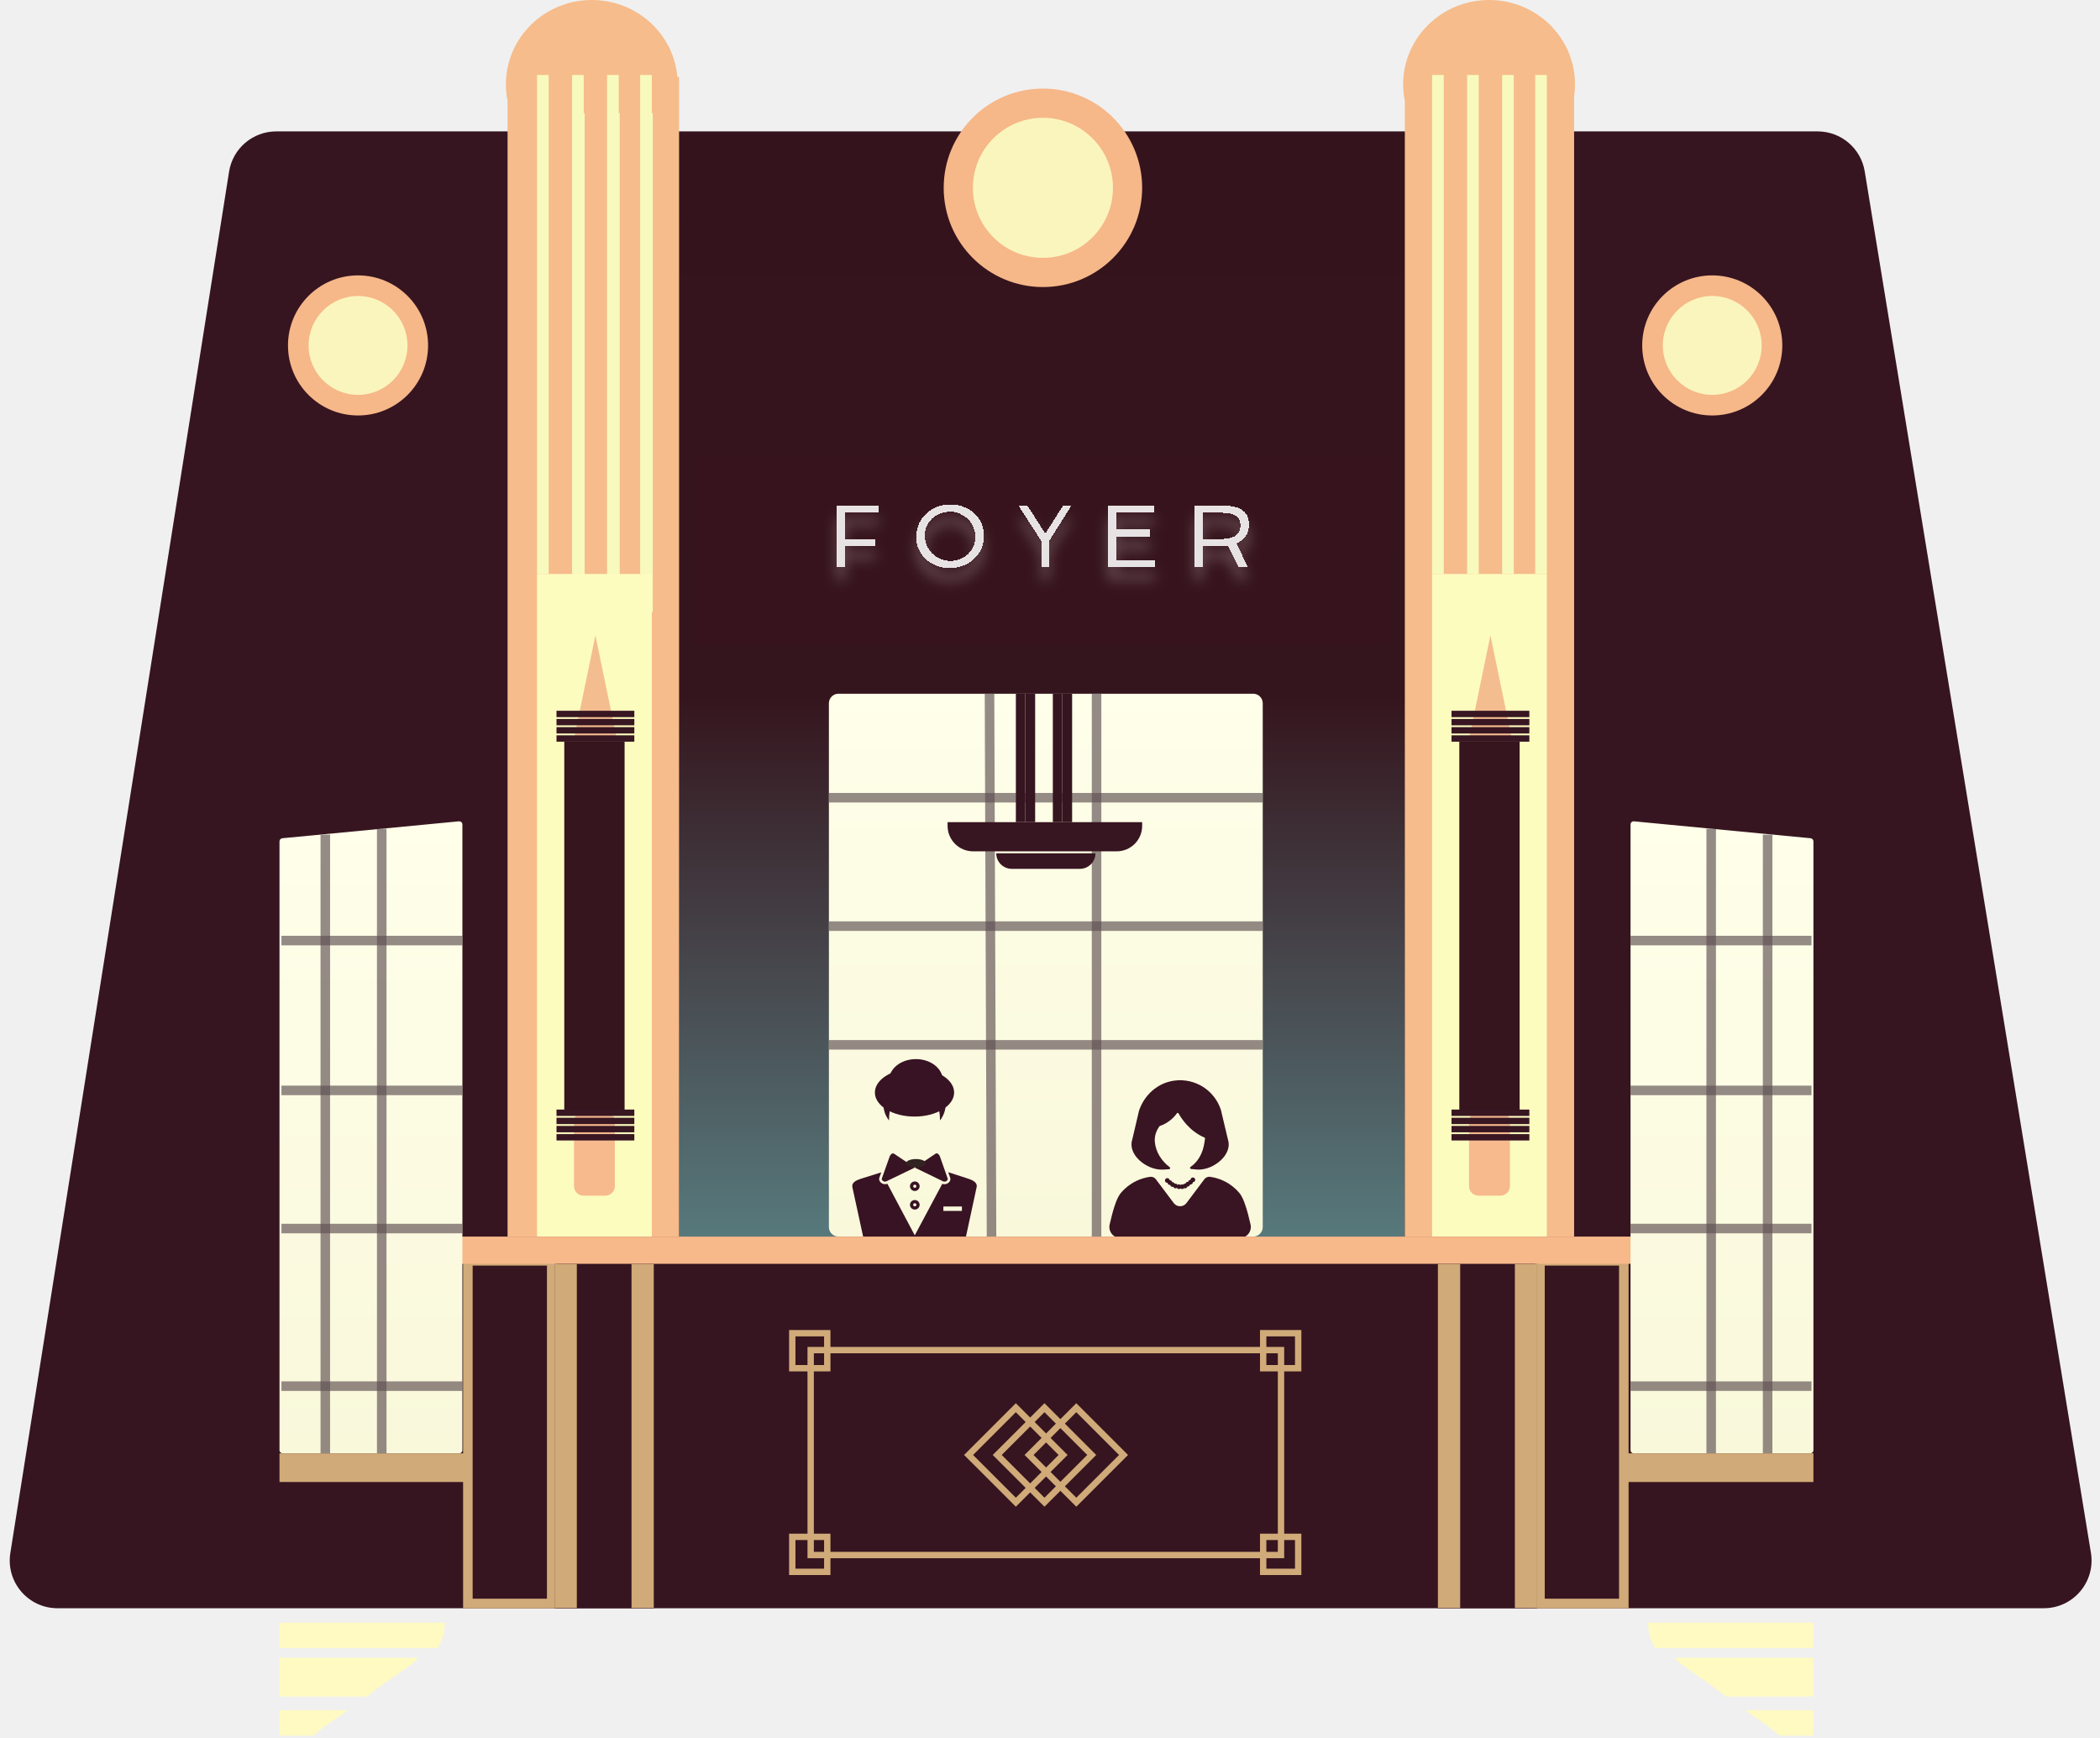
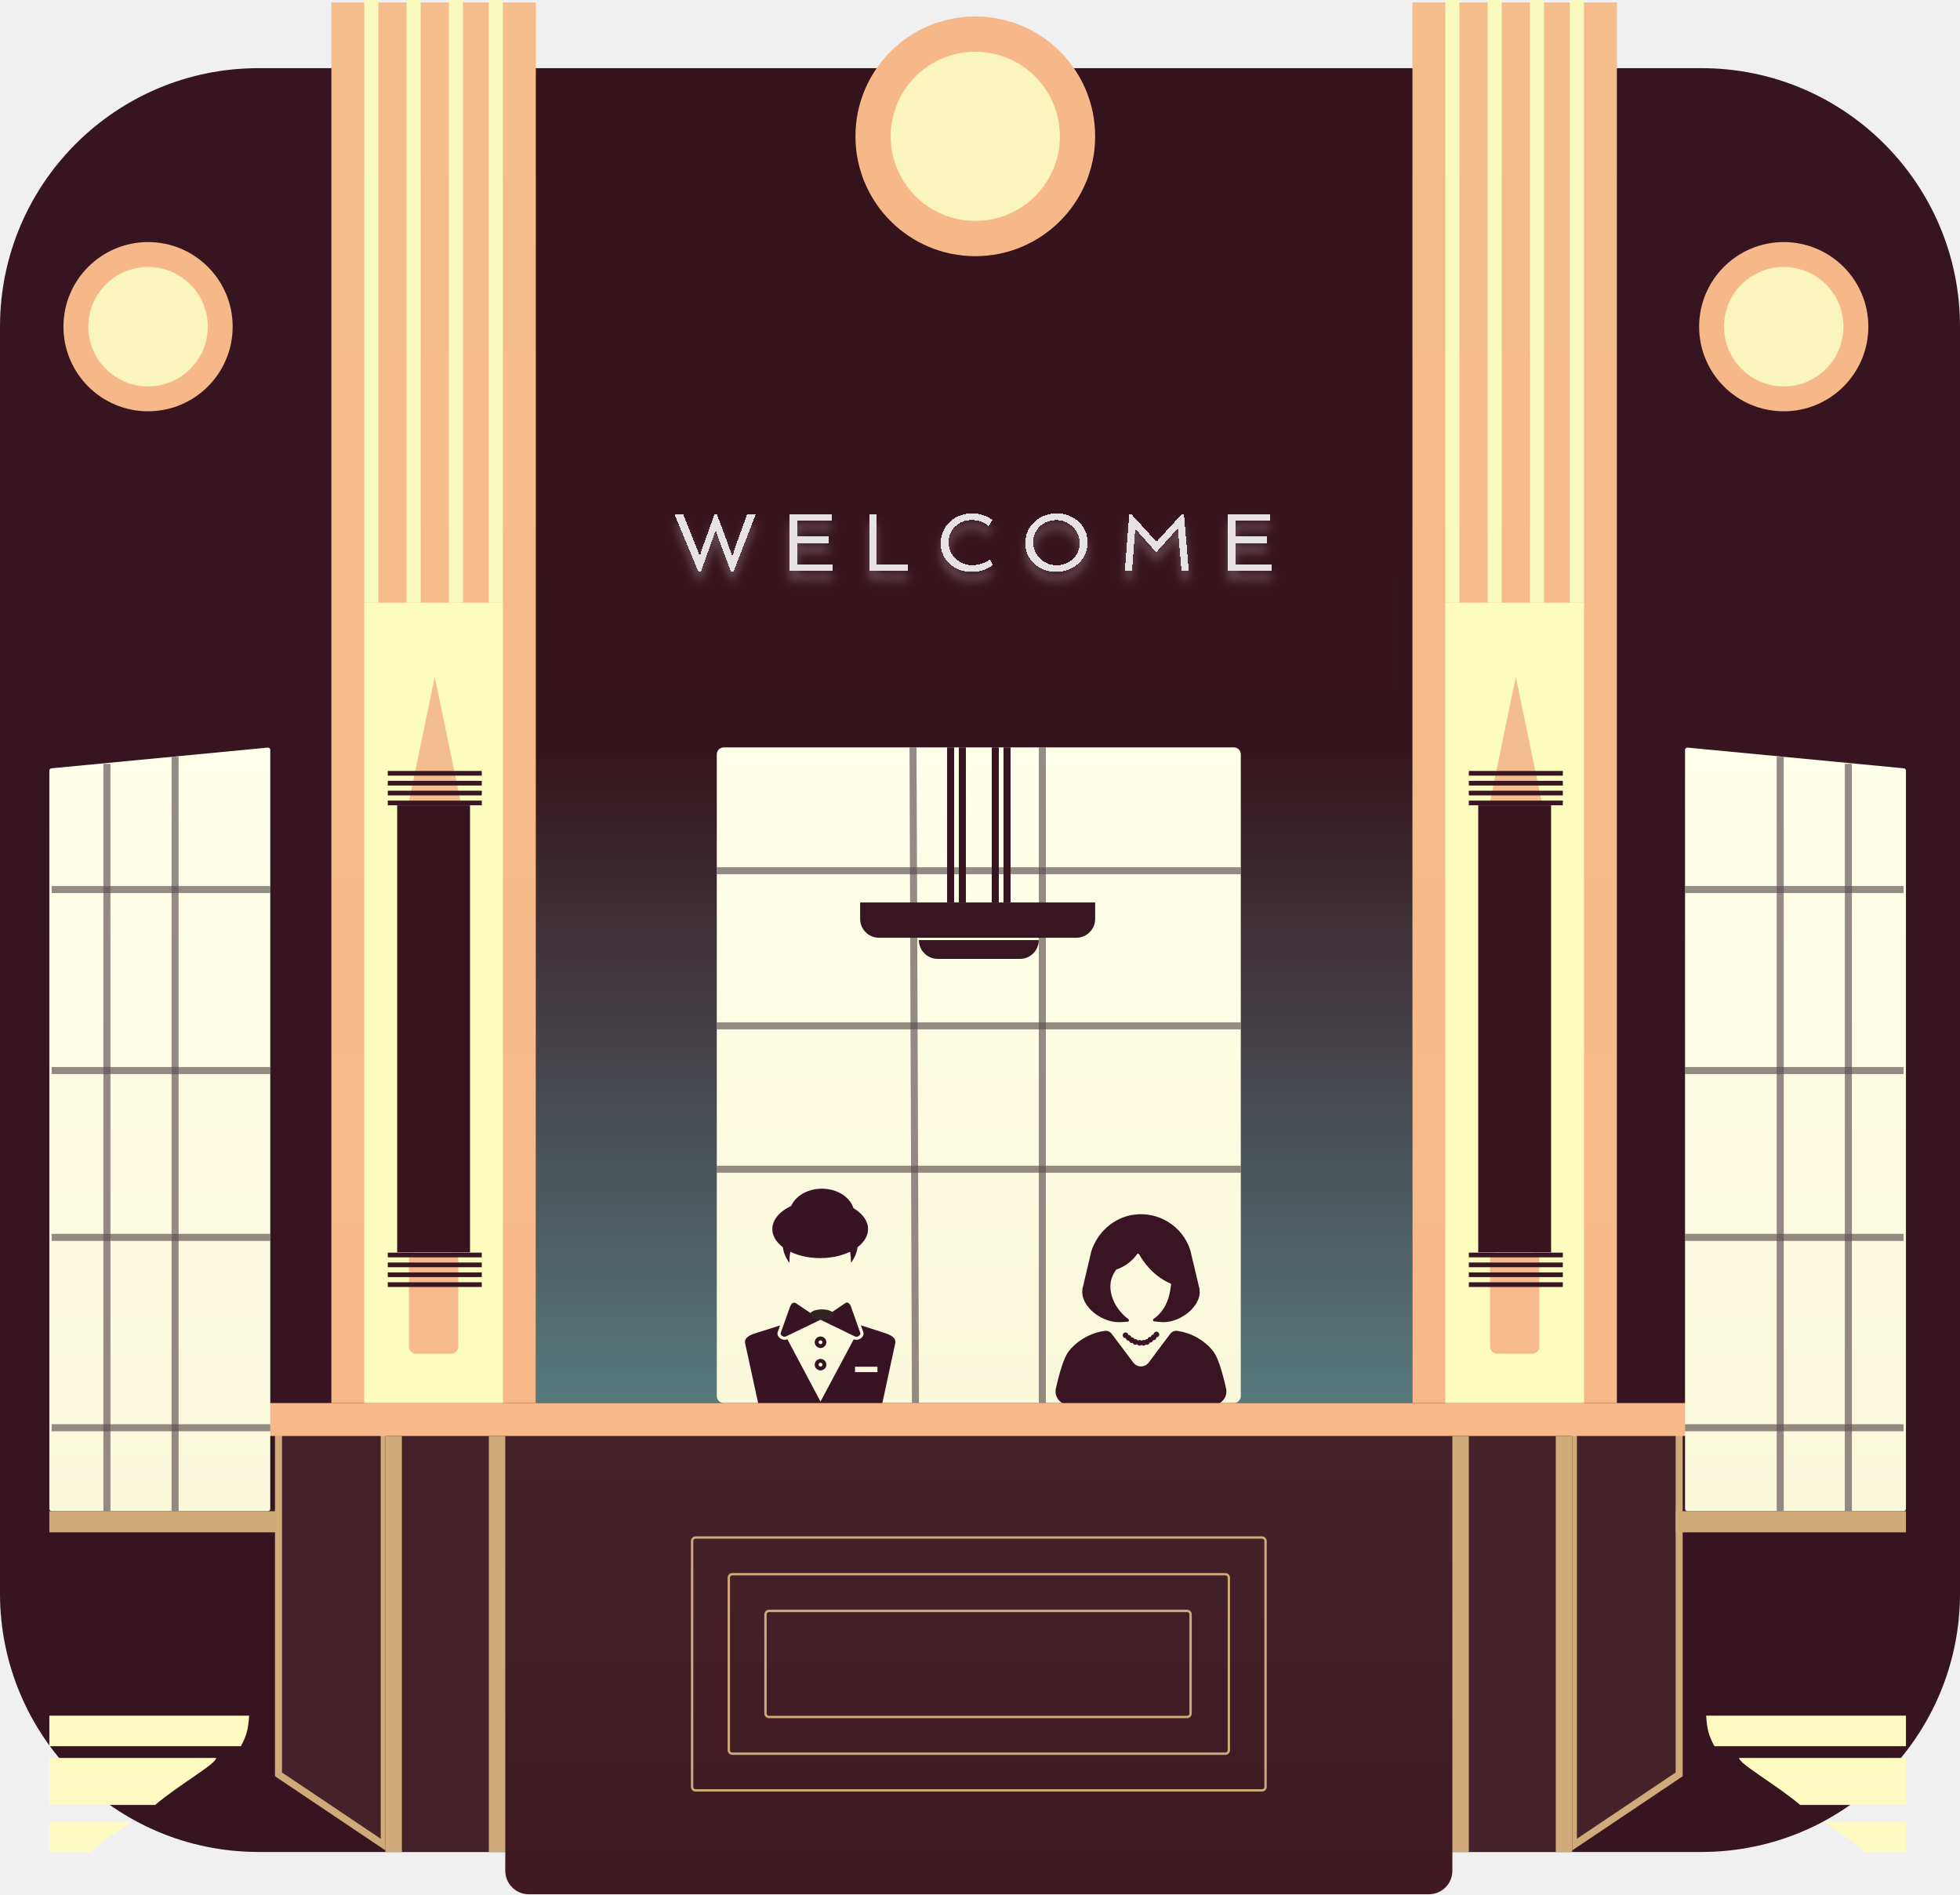
- <svg xmlns="http://www.w3.org/2000/svg" width="660" height="546" viewBox="0 0 660 546" fill="none">
-   <path d="M71.996 53.949C73.15 46.661 79.433 41.295 86.811 41.295H571.256C578.605 41.295 584.872 46.619 586.059 53.871L657.147 488.008C658.642 497.138 651.596 505.432 642.344 505.432H18.062C8.842 505.432 1.805 497.192 3.247 488.086L71.996 53.949Z" fill="#361520" />
-   <rect x="213.424" y="41.907" width="228.094" height="346.727" fill="url(#paint0_linear_49_1315)" />
-   <rect x="218.317" y="143.417" width="218.309" height="59.316" fill="#37141D" />
-   <g filter="url(#filter0_d_49_1315)">
-     <path d="M263.038 158.825H276.183V161.132H265.579V169.401H275.152V171.708H265.579V178.273H263.038V158.825Z" fill="white" fill-opacity="0.88" shape-rendering="crispEdges" />
-     <path d="M291.063 175.815C290.111 174.945 289.355 173.91 288.797 172.711C288.247 171.511 287.973 170.302 287.973 169.085C287.973 167.867 288.096 166.814 288.344 165.926C288.6 165.028 288.962 164.204 289.429 163.453C289.896 162.693 290.454 162.011 291.104 161.407C291.754 160.802 292.478 160.29 293.274 159.868C294.941 158.989 296.759 158.55 298.727 158.55C300.614 158.55 302.372 158.971 304.002 159.813C305.586 160.638 306.849 161.782 307.792 163.247C308.754 164.776 309.235 166.475 309.235 168.343C309.235 171.301 308.191 173.75 306.103 175.691C304.794 176.909 303.214 177.747 301.364 178.205C300.44 178.434 299.368 178.548 298.15 178.548C296.933 178.548 295.687 178.31 294.414 177.834C293.142 177.349 292.025 176.676 291.063 175.815ZM292.945 162.973C292.24 163.641 291.681 164.433 291.269 165.349C290.866 166.264 290.665 167.272 290.665 168.37C290.665 169.469 290.875 170.499 291.297 171.461C291.718 172.422 292.295 173.26 293.027 173.974C294.593 175.504 296.493 176.268 298.727 176.268C300.897 176.268 302.738 175.554 304.249 174.125C305.778 172.679 306.543 170.889 306.543 168.755C306.543 167.308 306.176 165.967 305.444 164.731C304.757 163.559 303.791 162.615 302.546 161.901C301.319 161.187 300.064 160.83 298.782 160.83C297.5 160.83 296.383 161.022 295.431 161.407C294.488 161.782 293.659 162.304 292.945 162.973Z" fill="white" fill-opacity="0.88" shape-rendering="crispEdges" />
-     <path d="M327.233 169.977L320.063 158.825H322.852L328.524 167.711L334.156 158.825H336.779L329.774 169.936V178.273H327.233V169.977Z" fill="white" fill-opacity="0.88" shape-rendering="crispEdges" />
-     <path d="M348.267 158.825H362.785V161.132H350.808V166.379H361.48V168.686H350.808V175.966H363.06V178.273H348.267V158.825Z" fill="white" fill-opacity="0.88" shape-rendering="crispEdges" />
-     <path d="M392.541 164.813C392.541 167.697 391.213 169.689 388.558 170.788L392.252 178.273H389.299L385.962 171.502C385.055 171.639 384.107 171.708 383.119 171.708H378.064V178.273H375.523V158.825H383.503C386.378 158.825 388.526 159.218 389.945 160.006C391.676 160.958 392.541 162.56 392.541 164.813ZM383.462 169.401C385.513 169.401 387.033 169.117 388.022 168.549C389.24 167.844 389.849 166.654 389.849 164.978C389.849 162.799 388.439 161.562 385.618 161.269C384.803 161.178 383.966 161.132 383.105 161.132H378.064V169.401H383.462Z" fill="white" fill-opacity="0.88" shape-rendering="crispEdges" />
+ <svg xmlns="http://www.w3.org/2000/svg" width="834" height="806" viewBox="0 0 834 806" fill="none">
+   <rect y="29" width="834" height="759" rx="110" fill="#361520" />
+   <rect x="228" y="30" width="373" height="567" fill="url(#paint0_linear_44_238)" />
+   <rect x="236" y="196" width="357" height="97" fill="#37141D" />
+   <g filter="url(#filter0_d_44_238)">
+     <path d="M287.006 218.801H290.681C294.235 227.631 296.115 232.307 296.32 232.832C296.787 234.108 297.095 234.973 297.243 235.429C297.243 235.429 297.386 235.834 297.67 236.643H297.824C297.972 236.107 298.132 235.56 298.303 235.002C298.303 235.002 298.496 234.398 298.884 233.19C299.1 232.53 299.34 231.84 299.602 231.123L304.028 218.801H305.002L309.565 230.866L311.53 236.643H311.684L312.897 232.746C313.114 232.062 313.336 231.419 313.564 230.815L317.922 218.801H321.596L312.06 243.342H311.086L305.891 229.636C305.743 229.271 305.594 228.855 305.446 228.388L304.523 225.568H304.421L303.977 227.055C303.851 227.477 303.715 227.915 303.566 228.371L298.2 243.342H297.226L287.006 218.801ZM336.044 218.801H354.108V221.672H339.206V228.2H352.484V231.071H339.206V240.129H354.45V243H336.044V218.801ZM369.957 218.801H373.119V240.129H386.312V243H369.957V218.801ZM420.669 223.825C418.778 222.139 416.346 221.296 413.372 221.296C410.672 221.296 408.382 222.185 406.502 223.962C404.599 225.751 403.648 227.978 403.648 230.644C403.648 233.401 404.628 235.737 406.587 237.651C408.536 239.554 410.9 240.505 413.68 240.505C415.696 240.505 417.707 239.992 419.712 238.967C420.305 238.671 420.818 238.346 421.25 237.993L422.481 240.351C420.806 241.787 418.647 242.715 416.004 243.137C415.149 243.273 414.272 243.342 413.372 243.342C411.583 243.342 409.897 243.046 408.313 242.453C406.73 241.849 405.34 241.012 404.144 239.941C402.959 238.859 402.019 237.571 401.324 236.079C400.64 234.586 400.298 233.082 400.298 231.567C400.298 230.052 400.452 228.741 400.76 227.636C401.079 226.52 401.529 225.494 402.11 224.56C402.691 223.614 403.386 222.766 404.195 222.014C405.004 221.262 405.904 220.624 406.895 220.1C408.969 219.006 411.23 218.459 413.68 218.459C416.995 218.459 419.855 219.405 422.259 221.296L420.669 223.825ZM440.142 239.941C438.957 238.859 438.017 237.571 437.322 236.079C436.638 234.586 436.296 233.082 436.296 231.567C436.296 230.052 436.45 228.741 436.758 227.636C437.077 226.52 437.527 225.494 438.108 224.56C438.689 223.614 439.384 222.766 440.193 222.014C441.002 221.262 441.902 220.624 442.893 220.1C444.967 219.006 447.228 218.459 449.678 218.459C452.025 218.459 454.212 218.983 456.24 220.031C458.211 221.057 459.784 222.481 460.957 224.304C462.153 226.206 462.751 228.32 462.751 230.644C462.751 234.324 461.453 237.372 458.855 239.787C457.226 241.302 455.26 242.345 452.959 242.915C451.808 243.199 450.475 243.342 448.96 243.342C447.445 243.342 445.895 243.046 444.312 242.453C442.728 241.849 441.338 241.012 440.142 239.941ZM442.483 223.962C441.606 224.794 440.911 225.779 440.398 226.918C439.897 228.058 439.646 229.311 439.646 230.678C439.646 232.045 439.908 233.327 440.432 234.523C440.956 235.72 441.674 236.762 442.585 237.651C444.534 239.554 446.898 240.505 449.678 240.505C452.378 240.505 454.668 239.616 456.548 237.839C458.451 236.039 459.402 233.811 459.402 231.157C459.402 229.357 458.946 227.688 458.035 226.149C457.18 224.691 455.978 223.518 454.429 222.629C452.902 221.74 451.341 221.296 449.746 221.296C448.151 221.296 446.761 221.535 445.576 222.014C444.403 222.481 443.372 223.13 442.483 223.962ZM480.498 218.818H481.438L492.119 230.524L502.783 218.818H503.791L505.842 243H502.749L501.193 224.799L492.153 234.814H491.811L483.044 224.953L481.677 243H478.618L480.498 218.818ZM522.528 218.801H540.592V221.672H525.69V228.2H538.969V231.071H525.69V240.129H540.934V243H522.528V218.801Z" fill="white" fill-opacity="0.88" shape-rendering="crispEdges" />
  </g>
-   <path d="M205 397H452V505H205V397Z" fill="#361520" />
-   <rect x="254.784" y="424.31" width="147.82" height="64.402" stroke="#D0AA78" stroke-width="2" />
-   <rect x="304.414" y="457.263" width="21" height="21" transform="rotate(-45 304.414 457.263)" stroke="#D0AA78" stroke-width="2" />
-   <rect x="323.414" y="457.263" width="21" height="21" transform="rotate(-45 323.414 457.263)" stroke="#D0AA78" stroke-width="2" />
-   <rect x="313.414" y="457.263" width="21" height="21" transform="rotate(-45 313.414 457.263)" stroke="#D0AA78" stroke-width="2" />
-   <rect x="397" y="419" width="11" height="11" stroke="#D0AA78" stroke-width="2" />
-   <rect x="397" y="483" width="11" height="11" stroke="#D0AA78" stroke-width="2" />
-   <rect x="249" y="483" width="11" height="11" stroke="#D0AA78" stroke-width="2" />
-   <rect x="249" y="419" width="11" height="11" stroke="#D0AA78" stroke-width="2" />
-   <path d="M147.047 396.248H173.399V503.932H147.047V396.248Z" fill="#361520" stroke="#D0AA78" stroke-width="3" />
-   <path d="M510.342 396.248H483.989V503.932H510.342V396.248Z" fill="#361520" stroke="#D0AA78" stroke-width="3" />
-   <mask id="path-16-inside-1_49_1315" fill="white">
-     <path d="M174.288 397.194H205.475V505.432H174.288V397.194Z" />
+   <path d="M215 611H618V796C618 801.523 613.523 806 608 806H225C219.477 806 215 801.523 215 796V611Z" fill="url(#paint1_linear_44_238)" />
+   <rect x="294.5" y="654.206" width="244" height="107.587" rx="1.5" stroke="#D0AA78" />
+   <rect x="310.109" y="669.816" width="212.781" height="76.368" rx="1.5" stroke="#D0AA78" />
+   <rect x="325.719" y="685.425" width="180.884" height="45.15" rx="1.5" stroke="#D0AA78" />
+   <path d="M118.5 608.5H163.5V785.187L118.5 754.988V608.5Z" fill="#45222A" stroke="#D0AA78" stroke-width="3" />
+   <path d="M714.5 608.5H669.5V785.187L714.5 754.988V608.5Z" fill="#45222A" stroke="#D0AA78" stroke-width="3" />
+   <mask id="path-11-inside-1_44_238" fill="white">
+     <path d="M164 611H215V788H164V611Z" />
  </mask>
-   <path d="M174.288 397.194H205.475V505.432H174.288V397.194Z" fill="#361520" />
-   <path d="M198.475 397.194V505.432H212.475V397.194H198.475ZM181.288 505.432V397.194H167.288V505.432H181.288Z" fill="#D0AA78" mask="url(#path-16-inside-1_49_1315)" />
-   <mask id="path-18-inside-2_49_1315" fill="white">
-     <path d="M451.914 397.194H483.101V505.432H451.914V397.194Z" />
+   <path d="M164 611H215V788H164V611Z" fill="#45222A" />
+   <path d="M208 611V788H222V611H208ZM171 788V611H157V788H171Z" fill="#D0AA78" mask="url(#path-11-inside-1_44_238)" />
+   <mask id="path-13-inside-2_44_238" fill="white">
+     <path d="M618 611H669V788H618V611Z" />
  </mask>
-   <path d="M451.914 397.194H483.101V505.432H451.914V397.194Z" fill="#361520" />
-   <path d="M476.101 397.194V505.432H490.101V397.194H476.101ZM458.914 505.432V397.194H444.914V505.432H458.914Z" fill="#D0AA78" mask="url(#path-18-inside-2_49_1315)" />
-   <rect x="160.223" y="24.204" width="53.201" height="364.429" fill="url(#paint1_linear_49_1315)" />
-   <path fill-rule="evenodd" clip-rule="evenodd" d="M212.719 30.334C212.904 29.082 213 27.802 213 26.5C213 11.864 200.912 0 186 0C171.088 0 159 11.864 159 26.5C159 28.277 159.178 30.013 159.518 31.692V388.633H212.719V30.334Z" fill="#F6BC8B" />
-   <rect x="201.489" y="35.561" width="3.669" height="156.827" fill="#F8F9BD" />
-   <rect x="180.086" y="35.561" width="3.669" height="156.827" fill="#F8F9BD" />
-   <rect x="191.094" y="35.561" width="3.669" height="156.827" fill="#F8F9BD" />
-   <rect x="177.64" y="245.092" width="18.957" height="116.335" fill="#36151F" />
-   <path d="M187.424 211.67L194.309 244.931H180.54L187.424 211.67Z" fill="#F4BD8F" />
-   <rect x="180.698" y="361.426" width="12.842" height="26.352" rx="3" fill="#F6BA8D" />
-   <line x1="175.194" y1="361.712" x2="199.655" y2="361.712" stroke="#381622" stroke-width="2" />
-   <line x1="175.194" y1="364.283" x2="199.655" y2="364.283" stroke="#381622" stroke-width="2" />
-   <line x1="175.194" y1="366.854" x2="199.655" y2="366.854" stroke="#381622" stroke-width="2" />
-   <line x1="175.194" y1="369.425" x2="199.655" y2="369.425" stroke="#381622" stroke-width="2" />
-   <line x1="175.194" y1="236.379" x2="199.655" y2="236.379" stroke="#381622" stroke-width="2" />
-   <line x1="175.194" y1="238.95" x2="199.655" y2="238.95" stroke="#381622" stroke-width="2" />
-   <line x1="175.194" y1="241.521" x2="199.655" y2="241.521" stroke="#381622" stroke-width="2" />
-   <line x1="175.194" y1="244.092" x2="199.655" y2="244.092" stroke="#381622" stroke-width="2" />
-   <rect x="168.784" y="180.388" width="36.079" height="208.245" fill="#FDFCBF" />
-   <rect x="168.784" y="23.561" width="3.669" height="156.827" fill="#F8F9BD" />
-   <rect x="201.194" y="23.561" width="3.669" height="156.827" fill="#F8F9BD" />
-   <rect x="179.791" y="23.561" width="3.669" height="156.827" fill="#F8F9BD" />
-   <rect x="190.799" y="23.561" width="3.669" height="156.827" fill="#F8F9BD" />
-   <rect x="177.345" y="233.092" width="18.957" height="116.335" fill="#36151F" />
-   <path d="M187.13 199.67L194.014 232.931H180.245L187.13 199.67Z" fill="#F4BD8F" />
-   <rect x="180.403" y="349.426" width="12.842" height="26.352" rx="3" fill="#F6BA8D" />
-   <line x1="174.899" y1="349.712" x2="199.36" y2="349.712" stroke="#381622" stroke-width="2" />
-   <line x1="174.899" y1="352.283" x2="199.36" y2="352.283" stroke="#381622" stroke-width="2" />
-   <line x1="174.899" y1="354.854" x2="199.36" y2="354.854" stroke="#381622" stroke-width="2" />
-   <line x1="174.899" y1="357.425" x2="199.36" y2="357.425" stroke="#381622" stroke-width="2" />
-   <line x1="174.899" y1="224.379" x2="199.36" y2="224.379" stroke="#381622" stroke-width="2" />
-   <line x1="174.899" y1="226.95" x2="199.36" y2="226.95" stroke="#381622" stroke-width="2" />
-   <line x1="174.899" y1="229.521" x2="199.36" y2="229.521" stroke="#381622" stroke-width="2" />
-   <line x1="174.899" y1="232.092" x2="199.36" y2="232.092" stroke="#381622" stroke-width="2" />
-   <path fill-rule="evenodd" clip-rule="evenodd" d="M494.719 30.334C494.904 29.082 495 27.802 495 26.5C495 11.864 482.912 0 468 0C453.088 0 441 11.864 441 26.5C441 28.277 441.178 30.013 441.518 31.692V388.633H494.719V30.334Z" fill="#F6BC8B" />
-   <rect x="450.079" y="180.388" width="36.079" height="208.245" fill="#FDFCBF" />
-   <rect x="450.079" y="23.561" width="3.669" height="156.827" fill="#F8F9BD" />
-   <rect x="482.489" y="23.561" width="3.669" height="156.827" fill="#F8F9BD" />
-   <rect x="461.086" y="23.561" width="3.669" height="156.827" fill="#F8F9BD" />
-   <rect x="472.094" y="23.561" width="3.669" height="156.827" fill="#F8F9BD" />
-   <rect x="458.64" y="233.092" width="18.957" height="116.335" fill="#36151F" />
-   <path d="M468.424 199.67L475.309 232.931H461.54L468.424 199.67Z" fill="#F4BD8F" />
-   <rect x="461.698" y="349.426" width="12.842" height="26.352" rx="3" fill="#F6BA8D" />
-   <line x1="456.194" y1="349.712" x2="480.655" y2="349.712" stroke="#381622" stroke-width="2" />
-   <line x1="456.194" y1="352.283" x2="480.655" y2="352.283" stroke="#381622" stroke-width="2" />
-   <line x1="456.194" y1="354.854" x2="480.655" y2="354.854" stroke="#381622" stroke-width="2" />
-   <line x1="456.194" y1="357.425" x2="480.655" y2="357.425" stroke="#381622" stroke-width="2" />
-   <line x1="456.194" y1="224.379" x2="480.655" y2="224.379" stroke="#381622" stroke-width="2" />
-   <line x1="456.194" y1="226.95" x2="480.655" y2="226.95" stroke="#381622" stroke-width="2" />
-   <line x1="456.194" y1="229.521" x2="480.655" y2="229.521" stroke="#381622" stroke-width="2" />
-   <line x1="456.194" y1="232.092" x2="480.655" y2="232.092" stroke="#381622" stroke-width="2" />
-   <circle cx="327.777" cy="59.029" r="31.187" fill="#F6B789" />
-   <circle cx="327.777" cy="59.029" r="22.014" fill="#FAF5BC" />
-   <circle cx="112.525" cy="108.561" r="22.014" fill="#F6B789" />
-   <circle cx="112.525" cy="108.561" r="15.54" fill="#FAF5BC" />
-   <circle cx="538.137" cy="108.561" r="22.014" fill="#F6B789" />
-   <circle cx="538.137" cy="108.561" r="15.54" fill="#FAF5BC" />
-   <rect x="260.511" y="218.022" width="136.35" height="170.612" rx="3" fill="url(#paint2_linear_49_1315)" />
-   <line x1="396.861" y1="250.709" x2="260.511" y2="250.709" stroke="#5F4F53" stroke-opacity="0.66" stroke-width="3" />
-   <line y1="-1.5" x2="170.608" y2="-1.5" transform="matrix(-0.00372284 -0.999993 0.999994 -0.00352608 313.123 388.633)" stroke="#5F4F53" stroke-opacity="0.66" stroke-width="3" />
-   <line x1="344.633" y1="388.633" x2="344.633" y2="218.022" stroke="#5F4F53" stroke-opacity="0.66" stroke-width="3" />
-   <line x1="396.861" y1="291.069" x2="260.511" y2="291.069" stroke="#5F4F53" stroke-opacity="0.66" stroke-width="3" />
-   <line x1="396.861" y1="328.371" x2="260.511" y2="328.371" stroke="#5F4F53" stroke-opacity="0.66" stroke-width="3" />
-   <path d="M297.813 258.382H358.964V259.554C358.964 263.973 355.382 267.554 350.964 267.554H305.813C301.395 267.554 297.813 263.973 297.813 259.554V258.382Z" fill="#371521" />
-   <path d="M313.101 268.166H344.288V268.166C344.288 270.868 342.098 273.058 339.396 273.058H317.993C315.291 273.058 313.101 270.868 313.101 268.166V268.166Z" fill="#371521" />
-   <line x1="320.773" y1="258.382" x2="320.773" y2="218.022" stroke="#351520" stroke-width="3" />
-   <line x1="335.45" y1="258.382" x2="335.45" y2="218.022" stroke="#351520" stroke-width="3" />
-   <line x1="332.392" y1="258.382" x2="332.392" y2="218.022" stroke="#351520" stroke-width="3" />
-   <line x1="323.831" y1="258.382" x2="323.831" y2="218.022" stroke="#351520" stroke-width="3" />
-   <path d="M294.36 362.478C294.241 362.483 294.116 362.524 293.986 362.611L287.5 366.953L296.442 371.289C297.149 371.632 298.028 370.896 297.864 370.431L295.408 363.47C295.275 363.092 294.877 362.455 294.36 362.478ZM287.5 366.953L281.031 362.611C280.379 362.174 279.774 363.005 279.608 363.469L277.134 370.418C276.969 370.883 277.821 371.631 278.556 371.276L287.5 366.953ZM298.008 368.396L298.633 370.166C298.77 370.555 298.671 370.925 298.527 371.19C298.383 371.454 298.184 371.656 297.947 371.82C297.49 372.137 296.809 372.323 296.149 372.036L287.499 388.242L278.878 372.012C278.206 372.318 277.498 372.137 277.033 371.808C276.796 371.641 276.599 371.434 276.459 371.168C276.319 370.901 276.229 370.535 276.365 370.151L276.976 368.436L270.571 370.46C269.043 370.942 267.58 371.672 267.891 373.105L272.553 394.52C272.865 395.953 273.749 397.166 275.233 397.166L299.64 397.167C301.124 397.167 302.011 395.955 302.32 394.522L306.946 373.068C307.256 371.635 305.678 370.88 304.267 370.423L298.008 368.396ZM287.507 371.307C286.674 371.307 285.988 371.984 285.988 372.806C285.988 373.628 286.674 374.306 287.507 374.306C288.34 374.306 289.026 373.628 289.026 372.806C289.026 371.984 288.339 371.307 287.507 371.307ZM287.507 372.312C287.789 372.312 288.008 372.527 288.008 372.806C288.008 373.085 287.789 373.301 287.507 373.301C287.224 373.301 287.006 373.085 287.006 372.806C287.006 372.527 287.224 372.312 287.507 372.312ZM287.507 377.14C286.674 377.14 285.988 377.817 285.988 378.639C285.988 379.462 286.674 380.139 287.507 380.139C288.34 380.139 289.026 379.461 289.026 378.639C289.026 377.817 288.339 377.14 287.507 377.14ZM287.507 378.145C287.789 378.145 288.008 378.36 288.008 378.639C288.008 378.918 287.789 379.134 287.507 379.134C287.224 379.134 287.006 378.918 287.006 378.639C287.006 378.36 287.224 378.145 287.507 378.145ZM296.485 379.174H302.317V380.574H296.485V379.174Z" fill="#381323" />
-   <ellipse cx="287.862" cy="365.591" rx="3.113" ry="1.334" fill="#322323" />
-   <path fill-rule="evenodd" clip-rule="evenodd" d="M295.418 352.143C296.542 350.696 297.201 348.929 297.201 347.023C297.201 342.11 292.821 338.128 287.417 338.128C282.014 338.128 277.633 342.11 277.633 347.023C277.633 348.929 278.293 350.695 279.416 352.143C279.413 352.031 279.412 351.917 279.412 351.804C279.412 345.909 282.996 341.13 287.417 341.13C291.838 341.13 295.422 345.909 295.422 351.804C295.422 351.917 295.421 352.031 295.418 352.143Z" fill="#381323" />
-   <ellipse cx="287.417" cy="343.354" rx="12.453" ry="7.561" fill="#381323" />
-   <ellipse cx="287.862" cy="339.518" rx="8.45" ry="6.671" fill="#381323" />
-   <g clip-path="url(#clip0_49_1315)">
-     <path d="M376.707 367.584C376.707 367.584 375.343 367.508 374.328 367.387C373.993 367.346 373.896 366.914 374.177 366.727C376.317 365.298 377.745 362.839 378.311 360.262C378.485 359.469 378.624 358.635 378.724 357.784C378.737 357.673 378.673 357.567 378.571 357.523C373.818 355.489 371.237 351.412 370.468 350.025C370.368 349.844 370.188 349.743 369.999 349.73C368.632 351.694 366.662 353.167 364.451 353.894C363.4 355.327 362.778 357.017 362.953 358.934C363.241 362.088 365.111 364.937 367.614 366.813C367.878 367.011 367.757 367.429 367.429 367.461C366.557 367.546 365.41 367.584 365.071 367.584C360.183 367.584 354.348 362.822 355.845 358.169L357.956 349.16C359.568 344.149 363.831 340.323 369.048 339.618C375.629 338.728 381.741 342.693 383.72 348.843L385.932 358.17C387.429 362.823 381.596 367.585 376.708 367.585L376.707 367.584Z" fill="#391422" />
-     <path d="M348.749 384.83C349.749 380.374 350.843 376.871 351.977 375.311C351.977 375.311 355.061 370.763 361.426 369.852C362.13 369.751 362.839 370.039 363.266 370.608L368.891 378.099C369.89 379.43 371.887 379.43 372.887 378.099L378.511 370.608C378.938 370.039 379.647 369.751 380.351 369.852C386.717 370.763 389.8 375.311 389.8 375.311C390.934 376.87 392.029 380.374 393.028 384.83C393.524 387.019 391.855 389.098 389.611 389.098H352.166C349.923 389.098 348.254 387.019 348.75 384.83H348.749Z" fill="#391422" />
-     <path d="M367.602 370.938C367.628 370.936 367.651 370.923 367.678 370.923C368.049 370.923 368.343 371.2 368.398 371.556C368.434 371.55 368.465 371.534 368.503 371.534C368.827 371.534 369.095 371.746 369.196 372.036C369.273 372.009 369.352 371.987 369.438 371.987C369.72 371.987 369.957 372.15 370.082 372.381C370.208 372.283 370.359 372.215 370.531 372.215C370.729 372.215 370.907 372.295 371.04 372.422C371.173 372.295 371.351 372.215 371.55 372.215C371.666 372.215 371.773 372.247 371.871 372.295C372.006 372.113 372.213 371.987 372.457 371.987C372.5 371.987 372.537 372.004 372.578 372.011C372.647 371.673 372.932 371.413 373.291 371.413C373.343 371.413 373.389 371.432 373.438 371.442C373.485 371.078 373.784 370.792 374.161 370.792C374.161 370.382 374.494 370.05 374.904 370.05C375.314 370.05 375.646 370.382 375.646 370.792C375.646 371.202 375.314 371.534 374.904 371.534C374.904 371.944 374.571 372.277 374.161 372.277C374.109 372.277 374.064 372.257 374.015 372.247C373.967 372.612 373.668 372.898 373.291 372.898C373.248 372.898 373.211 372.88 373.171 372.873C373.102 373.212 372.816 373.472 372.457 373.472C372.341 373.472 372.234 373.439 372.136 373.391C372.001 373.574 371.794 373.7 371.55 373.7C371.351 373.7 371.173 373.619 371.04 373.493C370.907 373.619 370.729 373.7 370.531 373.7C370.249 373.7 370.013 373.537 369.887 373.306C369.761 373.404 369.61 373.472 369.438 373.472C369.114 373.472 368.846 373.261 368.744 372.97C368.668 372.997 368.588 373.019 368.503 373.019C368.132 373.019 367.838 372.742 367.782 372.387C367.747 372.392 367.715 372.408 367.678 372.408C367.289 372.408 366.98 372.106 366.948 371.726C366.922 371.728 366.899 371.741 366.872 371.741C366.463 371.741 366.13 371.408 366.13 370.998C366.13 370.589 366.463 370.256 366.872 370.256C367.261 370.256 367.57 370.558 367.602 370.938Z" fill="#391422" />
-   </g>
-   <rect x="127.201" y="388.633" width="402.986" height="8.561" fill="#F7B98A" />
-   <path d="M87.842 264.434C87.842 263.919 88.233 263.488 88.746 263.439L144.228 258.127C144.816 258.07 145.324 258.532 145.324 259.122V455.763C145.324 456.315 144.876 456.763 144.324 456.763H88.842C88.29 456.763 87.842 456.315 87.842 455.763V264.434Z" fill="url(#paint3_linear_49_1315)" />
-   <line x1="145.324" y1="295.601" x2="88.453" y2="295.601" stroke="#5F4F53" stroke-opacity="0.66" stroke-width="3" />
-   <line x1="102.241" y1="456.763" x2="102.241" y2="262.302" stroke="#5F4F53" stroke-opacity="0.66" stroke-width="3" />
-   <line x1="119.975" y1="456.763" x2="119.975" y2="260.468" stroke="#5F4F53" stroke-opacity="0.66" stroke-width="3" />
-   <line x1="145.324" y1="342.687" x2="88.453" y2="342.687" stroke="#5F4F53" stroke-opacity="0.66" stroke-width="3" />
-   <line x1="145.324" y1="386.104" x2="88.453" y2="386.104" stroke="#5F4F53" stroke-opacity="0.66" stroke-width="3" />
-   <line x1="145.324" y1="435.637" x2="88.453" y2="435.637" stroke="#5F4F53" stroke-opacity="0.66" stroke-width="3" />
-   <path d="M87.842 509.964H139.82C139.629 513.395 139.174 515.14 137.68 517.914H87.842V509.964Z" fill="#FEFAC1" />
-   <path d="M87.842 520.971H131.259C131.259 522.5 121.475 528.004 115.36 533.201H87.842V520.971Z" fill="#FEFAC1" />
-   <path d="M87.842 537.482H109.245C107.104 539.317 103.435 541.151 98.543 545.432H87.842V537.482Z" fill="#FEFAC1" />
-   <line x1="147.77" y1="461.263" x2="87.842" y2="461.263" stroke="#D0AA78" stroke-width="9" />
-   <path d="M569.935 264.434C569.935 263.919 569.544 263.488 569.031 263.439L513.549 258.127C512.961 258.07 512.453 258.532 512.453 259.122V455.763C512.453 456.315 512.901 456.763 513.453 456.763H568.935C569.488 456.763 569.935 456.315 569.935 455.763V264.434Z" fill="url(#paint4_linear_49_1315)" />
-   <line y1="-1.5" x2="56.87" y2="-1.5" transform="matrix(1 -3.93576e-07 -1.94187e-08 -1 512.453 294.101)" stroke="#5F4F53" stroke-opacity="0.66" stroke-width="3" />
-   <line y1="-1.5" x2="194.46" y2="-1.5" transform="matrix(7.1481e-08 -1 -1 -2.673e-08 554.036 456.763)" stroke="#5F4F53" stroke-opacity="0.66" stroke-width="3" />
-   <line y1="-1.5" x2="196.295" y2="-1.5" transform="matrix(7.1481e-08 -1 -1 -2.673e-08 536.302 456.763)" stroke="#5F4F53" stroke-opacity="0.66" stroke-width="3" />
-   <line y1="-1.5" x2="56.87" y2="-1.5" transform="matrix(1 -3.93576e-07 -1.94187e-08 -1 512.453 341.187)" stroke="#5F4F53" stroke-opacity="0.66" stroke-width="3" />
-   <line y1="-1.5" x2="56.87" y2="-1.5" transform="matrix(1 -3.93576e-07 -1.94187e-08 -1 512.453 384.604)" stroke="#5F4F53" stroke-opacity="0.66" stroke-width="3" />
-   <line y1="-1.5" x2="56.87" y2="-1.5" transform="matrix(1 -3.93576e-07 -1.94187e-08 -1 512.453 434.137)" stroke="#5F4F53" stroke-opacity="0.66" stroke-width="3" />
-   <path d="M569.935 509.964H517.957C518.148 513.395 518.603 515.14 520.097 517.914H569.935V509.964Z" fill="#FEFAC1" />
-   <path d="M569.935 520.971H526.518C526.518 522.5 536.302 528.004 542.417 533.201H569.935V520.971Z" fill="#FEFAC1" />
-   <path d="M569.935 537.482H548.532C550.673 539.317 554.342 541.151 559.234 545.432H569.935V537.482Z" fill="#FEFAC1" />
-   <line y1="-4.5" x2="59.928" y2="-4.5" transform="matrix(1 1.42962e-07 5.346e-08 -1 510.007 456.763)" stroke="#D0AA78" stroke-width="9" />
+   <path d="M618 611H669V788H618V611Z" fill="#45222A" />
+   <path d="M662 611V788H676V611H662ZM625 788V611H611V788H625Z" fill="#D0AA78" mask="url(#path-13-inside-2_44_238)" />
+   <rect x="141" y="1.051" width="87" height="595.949" fill="url(#paint2_linear_44_238)" />
+   <rect x="155" y="256.458" width="59" height="340.542" fill="#FDFCBF" />
+   <rect x="155" width="6" height="256.458" fill="#F8F9BD" />
+   <rect x="208" width="6" height="256.458" fill="#F8F9BD" />
+   <rect x="173" width="6" height="256.458" fill="#F8F9BD" />
+   <rect x="191" width="6" height="256.458" fill="#F8F9BD" />
+   <rect x="169" y="342.644" width="31" height="190.241" fill="#36151F" />
+   <path d="M185 287.99L196.258 342.382H173.742L185 287.99Z" fill="#F4BD8F" />
+   <rect x="174" y="532.885" width="21" height="43.093" rx="3" fill="#F6BA8D" />
+   <line x1="165" y1="533.988" x2="205" y2="533.988" stroke="#381622" stroke-width="2" />
+   <line x1="165" y1="538.192" x2="205" y2="538.192" stroke="#381622" stroke-width="2" />
+   <line x1="165" y1="542.396" x2="205" y2="542.396" stroke="#381622" stroke-width="2" />
+   <line x1="165" y1="546.6" x2="205" y2="546.6" stroke="#381622" stroke-width="2" />
+   <line x1="165" y1="329.032" x2="205" y2="329.032" stroke="#381622" stroke-width="2" />
+   <line x1="165" y1="333.236" x2="205" y2="333.236" stroke="#381622" stroke-width="2" />
+   <line x1="165" y1="337.44" x2="205" y2="337.44" stroke="#381622" stroke-width="2" />
+   <line x1="165" y1="341.644" x2="205" y2="341.644" stroke="#381622" stroke-width="2" />
+   <rect x="601" y="1.051" width="87" height="595.949" fill="url(#paint3_linear_44_238)" />
+   <rect x="615" y="256.458" width="59" height="340.542" fill="#FDFCBF" />
+   <rect x="615" width="6" height="256.458" fill="#F8F9BD" />
+   <rect x="668" width="6" height="256.458" fill="#F8F9BD" />
+   <rect x="633" width="6" height="256.458" fill="#F8F9BD" />
+   <rect x="651" width="6" height="256.458" fill="#F8F9BD" />
+   <rect x="629" y="342.644" width="31" height="190.241" fill="#36151F" />
+   <path d="M645 287.99L656.258 342.382H633.742L645 287.99Z" fill="#F4BD8F" />
+   <rect x="634" y="532.885" width="21" height="43.093" rx="3" fill="#F6BA8D" />
+   <line x1="625" y1="533.988" x2="665" y2="533.988" stroke="#381622" stroke-width="2" />
+   <line x1="625" y1="538.192" x2="665" y2="538.192" stroke="#381622" stroke-width="2" />
+   <line x1="625" y1="542.396" x2="665" y2="542.396" stroke="#381622" stroke-width="2" />
+   <line x1="625" y1="546.6" x2="665" y2="546.6" stroke="#381622" stroke-width="2" />
+   <line x1="625" y1="329.032" x2="665" y2="329.032" stroke="#381622" stroke-width="2" />
+   <line x1="625" y1="333.236" x2="665" y2="333.236" stroke="#381622" stroke-width="2" />
+   <line x1="625" y1="337.44" x2="665" y2="337.44" stroke="#381622" stroke-width="2" />
+   <line x1="625" y1="341.644" x2="665" y2="341.644" stroke="#381622" stroke-width="2" />
+   <circle cx="415" cy="58" r="51" fill="#F6B789" />
+   <circle cx="415" cy="58" r="36" fill="#FAF5BC" />
+   <circle cx="63" cy="139" r="36" fill="#F6B789" />
+   <circle cx="63" cy="139" r="25.412" fill="#FAF5BC" />
+   <circle cx="759" cy="139" r="36" fill="#F6B789" />
+   <circle cx="759" cy="139" r="25.412" fill="#FAF5BC" />
+   <rect x="305" y="318" width="222.972" height="279" rx="3" fill="url(#paint4_linear_44_238)" />
+   <line x1="527.972" y1="370.5" x2="305" y2="370.5" stroke="#5F4F53" stroke-opacity="0.66" stroke-width="3" />
+   <line y1="-1.5" x2="278.995" y2="-1.5" transform="matrix(-0.00372284 -0.999993 0.999994 -0.00352608 391.037 597)" stroke="#5F4F53" stroke-opacity="0.66" stroke-width="3" />
+   <line x1="443.518" y1="597" x2="443.518" y2="318" stroke="#5F4F53" stroke-opacity="0.66" stroke-width="3" />
+   <line x1="527.972" y1="436.5" x2="305" y2="436.5" stroke="#5F4F53" stroke-opacity="0.66" stroke-width="3" />
+   <line x1="527.972" y1="497.5" x2="305" y2="497.5" stroke="#5F4F53" stroke-opacity="0.66" stroke-width="3" />
+   <path d="M366 384H466V391C466 395.418 462.418 399 458 399H374C369.582 399 366 395.418 366 391V384Z" fill="#371521" />
+   <path d="M391 400H442C442 404.418 438.418 408 434 408H399C394.582 408 391 404.418 391 400Z" fill="#371521" />
+   <line x1="404.5" y1="384" x2="404.5" y2="318" stroke="#351520" stroke-width="3" />
+   <line x1="428.5" y1="384" x2="428.5" y2="318" stroke="#351520" stroke-width="3" />
+   <line x1="423.5" y1="384" x2="423.5" y2="318" stroke="#351520" stroke-width="3" />
+   <line x1="409.5" y1="384" x2="409.5" y2="318" stroke="#351520" stroke-width="3" />
+   <path d="M360.354 554.228C360.159 554.237 359.954 554.304 359.742 554.446L349.135 561.547L363.758 568.637C364.915 569.198 366.352 567.994 366.083 567.234L362.067 555.85C361.849 555.232 361.199 554.19 360.354 554.228ZM349.135 561.547L338.557 554.446C337.491 553.731 336.5 555.09 336.23 555.849L332.184 567.213C331.913 567.973 333.308 569.196 334.509 568.615L349.135 561.547ZM366.32 563.906L367.34 566.801C367.565 567.437 367.404 568.042 367.168 568.475C366.932 568.908 366.606 569.238 366.22 569.506C365.472 570.024 364.358 570.328 363.279 569.859L349.134 596.36L335.035 569.82C333.937 570.32 332.78 570.023 332.019 569.486C331.632 569.213 331.309 568.875 331.08 568.439C330.851 568.002 330.703 567.404 330.926 566.776L331.925 563.971L321.451 567.281C318.952 568.07 316.56 569.264 317.069 571.607L324.692 606.627C325.203 608.97 326.648 610.953 329.075 610.953L368.987 610.955C371.415 610.955 372.865 608.974 373.37 606.629L380.936 571.546C381.442 569.202 378.861 567.968 376.554 567.22L366.32 563.906ZM349.146 568.666C347.784 568.666 346.662 569.774 346.662 571.118C346.662 572.463 347.784 573.57 349.146 573.57C350.508 573.57 351.63 572.462 351.63 571.118C351.63 569.773 350.508 568.666 349.146 568.666ZM349.146 570.309C349.609 570.309 349.966 570.662 349.966 571.118C349.966 571.575 349.609 571.927 349.146 571.927C348.684 571.927 348.327 571.575 348.327 571.118C348.327 570.662 348.684 570.309 349.146 570.309ZM349.146 578.205C347.784 578.205 346.662 579.313 346.662 580.657C346.662 582.002 347.784 583.109 349.146 583.109C350.508 583.109 351.63 582.001 351.63 580.657C351.63 579.312 350.508 578.205 349.146 578.205ZM349.146 579.848C349.609 579.848 349.966 580.201 349.966 580.657C349.966 581.113 349.609 581.466 349.146 581.466C348.684 581.466 348.327 581.113 348.327 580.657C348.327 580.201 348.684 579.848 349.146 579.848ZM363.828 581.531H373.366V583.82H363.828V581.531Z" fill="#381323" />
+   <ellipse cx="349.727" cy="559.318" rx="5.091" ry="2.182" fill="#322323" />
+   <path fill-rule="evenodd" clip-rule="evenodd" d="M362.084 537.328C363.921 534.961 365 532.072 365 528.955C365 520.921 357.837 514.409 349 514.409C340.163 514.409 333 520.921 333 528.955C333 532.072 334.079 534.961 335.916 537.328C335.911 537.144 335.909 536.959 335.909 536.773C335.909 527.133 341.77 519.318 349 519.318C356.23 519.318 362.091 527.133 362.091 536.773C362.091 536.959 362.089 537.144 362.084 537.328Z" fill="#381323" />
+   <ellipse cx="349" cy="522.955" rx="20.364" ry="12.364" fill="#381323" />
+   <ellipse cx="349.727" cy="516.682" rx="13.818" ry="10.909" fill="#381323" />
+   <path d="M495.016 562.578C495.016 562.578 492.784 562.453 491.125 562.255C490.577 562.19 490.418 561.483 490.878 561.176C494.377 558.839 496.712 554.819 497.638 550.604C497.922 549.308 498.149 547.944 498.314 546.552C498.335 546.371 498.23 546.197 498.063 546.126C490.29 542.8 486.069 536.131 484.813 533.864C484.649 533.569 484.355 533.403 484.045 533.382C481.81 536.594 478.589 539.002 474.972 540.191C473.254 542.535 472.237 545.297 472.524 548.432C472.994 553.591 476.052 558.25 480.146 561.318C480.577 561.641 480.38 562.324 479.843 562.376C478.417 562.515 476.541 562.578 475.987 562.578C467.994 562.578 458.451 554.79 460.899 547.181L464.351 532.449C466.988 524.255 473.959 517.998 482.49 516.845C493.252 515.39 503.247 521.874 506.484 531.931L510.101 547.183C512.548 554.792 503.01 562.58 495.016 562.58L495.016 562.578Z" fill="#391422" />
+   <path d="M449.295 590.781C450.931 583.494 452.72 577.765 454.574 575.215C454.574 575.215 459.617 567.777 470.026 566.287C471.178 566.122 472.336 566.593 473.035 567.524L482.233 579.773C483.867 581.95 487.133 581.95 488.767 579.773L497.966 567.524C498.664 566.593 499.823 566.122 500.975 566.287C511.384 567.777 516.426 575.215 516.426 575.215C518.28 577.764 520.07 583.493 521.705 590.781C522.516 594.36 519.787 597.759 516.117 597.759H454.884C451.215 597.759 448.485 594.36 449.296 590.781H449.295Z" fill="#391422" />
+   <path d="M480.126 568.064C480.169 568.059 480.206 568.039 480.25 568.039C480.856 568.039 481.337 568.492 481.428 569.073C481.486 569.064 481.537 569.038 481.598 569.038C482.129 569.038 482.567 569.384 482.733 569.859C482.858 569.815 482.988 569.779 483.128 569.779C483.589 569.779 483.976 570.045 484.181 570.423C484.387 570.263 484.634 570.151 484.915 570.151C485.24 570.151 485.531 570.282 485.748 570.49C485.966 570.283 486.257 570.151 486.581 570.151C486.772 570.151 486.946 570.204 487.107 570.283C487.328 569.984 487.666 569.779 488.066 569.779C488.135 569.779 488.196 569.807 488.262 569.818C488.375 569.265 488.842 568.839 489.429 568.839C489.514 568.839 489.588 568.871 489.669 568.888C489.746 568.292 490.235 567.824 490.852 567.824C490.852 567.154 491.396 566.61 492.066 566.61C492.736 566.61 493.28 567.154 493.28 567.824C493.28 568.495 492.736 569.038 492.066 569.038C492.066 569.709 491.522 570.252 490.852 570.252C490.767 570.252 490.693 570.221 490.612 570.204C490.535 570.8 490.046 571.267 489.429 571.267C489.359 571.267 489.298 571.239 489.232 571.228C489.119 571.781 488.653 572.207 488.066 572.207C487.875 572.207 487.701 572.154 487.54 572.075C487.319 572.373 486.981 572.579 486.581 572.579C486.257 572.579 485.966 572.448 485.748 572.24C485.53 572.447 485.24 572.579 484.915 572.579C484.454 572.579 484.068 572.313 483.862 571.935C483.657 572.095 483.41 572.207 483.128 572.207C482.598 572.207 482.159 571.861 481.994 571.386C481.869 571.43 481.739 571.466 481.598 571.466C480.992 571.466 480.511 571.013 480.421 570.432C480.363 570.441 480.311 570.467 480.25 570.467C479.614 570.467 479.108 569.973 479.056 569.351C479.014 569.356 478.976 569.376 478.933 569.376C478.262 569.376 477.719 568.832 477.719 568.162C477.719 567.492 478.262 566.948 478.933 566.948C479.568 566.948 480.074 567.442 480.126 568.064Z" fill="#391422" />
+   <rect x="87" y="597" width="659" height="14" fill="#F7B98A" />
+   <path d="M21 327.909C21 327.393 21.392 326.962 21.905 326.913L113.905 318.105C114.492 318.049 115 318.51 115 319.1V642C115 642.552 114.552 643 114 643H22C21.448 643 21 642.552 21 642V327.909Z" fill="url(#paint5_linear_44_238)" />
+   <line x1="115" y1="378.5" x2="22" y2="378.5" stroke="#5F4F53" stroke-opacity="0.66" stroke-width="3" />
+   <line x1="45.5" y1="643" x2="45.5" y2="325" stroke="#5F4F53" stroke-opacity="0.66" stroke-width="3" />
+   <line x1="74.5" y1="643" x2="74.5" y2="322" stroke="#5F4F53" stroke-opacity="0.66" stroke-width="3" />
+   <line x1="115" y1="455.5" x2="22" y2="455.5" stroke="#5F4F53" stroke-opacity="0.66" stroke-width="3" />
+   <line x1="115" y1="526.5" x2="22" y2="526.5" stroke="#5F4F53" stroke-opacity="0.66" stroke-width="3" />
+   <line x1="115" y1="607.5" x2="22" y2="607.5" stroke="#5F4F53" stroke-opacity="0.66" stroke-width="3" />
+   <path d="M21 730H106C105.687 735.61 104.944 738.464 102.5 743H21V730Z" fill="#FEFAC1" />
+   <path d="M21 748H92C92 750.5 76 759.5 66 768H21V748Z" fill="#FEFAC1" />
+   <path d="M21 775H56C52.5 778 46.5 781 38.5 788H21V775Z" fill="#FEFAC1" />
+   <line x1="119" y1="647.5" x2="21" y2="647.5" stroke="#D0AA78" stroke-width="9" />
+   <path d="M811 327.909C811 327.393 810.608 326.962 810.095 326.913L718.095 318.105C717.508 318.049 717 318.51 717 319.1V642C717 642.552 717.448 643 718 643H810C810.552 643 811 642.552 811 642V327.909Z" fill="url(#paint6_linear_44_238)" />
+   <line y1="-1.5" x2="93" y2="-1.5" transform="matrix(1 -2.40676e-07 -3.17553e-08 -1 717 377)" stroke="#5F4F53" stroke-opacity="0.66" stroke-width="3" />
+   <line y1="-1.5" x2="318" y2="-1.5" transform="matrix(4.37114e-08 -1 -1 -4.37114e-08 785 643)" stroke="#5F4F53" stroke-opacity="0.66" stroke-width="3" />
+   <line y1="-1.5" x2="321" y2="-1.5" transform="matrix(4.37114e-08 -1 -1 -4.37114e-08 756 643)" stroke="#5F4F53" stroke-opacity="0.66" stroke-width="3" />
+   <line y1="-1.5" x2="93" y2="-1.5" transform="matrix(1 -2.40676e-07 -3.17553e-08 -1 717 454)" stroke="#5F4F53" stroke-opacity="0.66" stroke-width="3" />
+   <line y1="-1.5" x2="93" y2="-1.5" transform="matrix(1 -2.40676e-07 -3.17553e-08 -1 717 525)" stroke="#5F4F53" stroke-opacity="0.66" stroke-width="3" />
+   <line y1="-1.5" x2="93" y2="-1.5" transform="matrix(1 -2.40676e-07 -3.17553e-08 -1 717 606)" stroke="#5F4F53" stroke-opacity="0.66" stroke-width="3" />
+   <path d="M811 730H726C726.313 735.61 727.056 738.464 729.5 743H811V730Z" fill="#FEFAC1" />
+   <path d="M811 748H740C740 750.5 756 759.5 766 768H811V748Z" fill="#FEFAC1" />
+   <path d="M811 775H776C779.5 778 785.5 781 793.5 788H811V775Z" fill="#FEFAC1" />
+   <line y1="-4.5" x2="98" y2="-4.5" transform="matrix(1 8.74228e-08 8.74228e-08 -1 713 643)" stroke="#D0AA78" stroke-width="9" />
  <defs>
-     <filter id="filter0_d_49_1315" x="259.038" y="158.55" width="137.503" height="27.998" filterUnits="userSpaceOnUse" color-interpolation-filters="sRGB">
+     <filter id="filter0_d_44_238" x="283.006" y="218.459" width="261.928" height="32.883" filterUnits="userSpaceOnUse" color-interpolation-filters="sRGB">
      <feFlood flood-opacity="0" result="BackgroundImageFix" />
      <feColorMatrix in="SourceAlpha" type="matrix" values="0 0 0 0 0 0 0 0 0 0 0 0 0 0 0 0 0 0 127 0" result="hardAlpha" />
      <feOffset dy="4" />
      <feGaussianBlur stdDeviation="2" />
      <feComposite in2="hardAlpha" operator="out" />
      <feColorMatrix type="matrix" values="0 0 0 0 1 0 0 0 0 1 0 0 0 0 1 0 0 0 0.25 0" />
-       <feBlend mode="normal" in2="BackgroundImageFix" result="effect1_dropShadow_49_1315" />
-       <feBlend mode="normal" in="SourceGraphic" in2="effect1_dropShadow_49_1315" result="shape" />
+       <feBlend mode="normal" in2="BackgroundImageFix" result="effect1_dropShadow_44_238" />
+       <feBlend mode="normal" in="SourceGraphic" in2="effect1_dropShadow_44_238" result="shape" />
    </filter>
-     <linearGradient id="paint0_linear_49_1315" x1="327.471" y1="41.907" x2="327.471" y2="388.633" gradientUnits="userSpaceOnUse">
+     <linearGradient id="paint0_linear_44_238" x1="414.5" y1="30" x2="414.5" y2="597" gradientUnits="userSpaceOnUse">
      <stop stop-color="#35131D" />
      <stop offset="0.51" stop-color="#35151D" />
      <stop offset="1" stop-color="#57797C" />
    </linearGradient>
-     <linearGradient id="paint1_linear_49_1315" x1="186.824" y1="24.204" x2="186.824" y2="388.633" gradientUnits="userSpaceOnUse">
+     <linearGradient id="paint1_linear_44_238" x1="416.5" y1="611" x2="416.5" y2="806" gradientUnits="userSpaceOnUse">
+       <stop stop-color="#45222A" />
+       <stop offset="1" stop-color="#401922" />
+     </linearGradient>
+     <linearGradient id="paint2_linear_44_238" x1="184.5" y1="1.051" x2="184.5" y2="597" gradientUnits="userSpaceOnUse">
      <stop stop-color="#F5BD8B" />
      <stop offset="1" stop-color="#F7B98A" />
    </linearGradient>
-     <linearGradient id="paint2_linear_49_1315" x1="328.686" y1="218.022" x2="328.686" y2="388.633" gradientUnits="userSpaceOnUse">
+     <linearGradient id="paint3_linear_44_238" x1="644.5" y1="1.051" x2="644.5" y2="597" gradientUnits="userSpaceOnUse">
+       <stop stop-color="#F5BD8B" />
+       <stop offset="1" stop-color="#F7B98A" />
+     </linearGradient>
+     <linearGradient id="paint4_linear_44_238" x1="416.486" y1="318" x2="416.486" y2="597" gradientUnits="userSpaceOnUse">
      <stop stop-color="#FFFFEA" />
      <stop offset="1" stop-color="#F9F8DB" />
    </linearGradient>
-     <linearGradient id="paint3_linear_49_1315" x1="116.583" y1="258.022" x2="116.583" y2="456.763" gradientUnits="userSpaceOnUse">
+     <linearGradient id="paint5_linear_44_238" x1="68" y1="318" x2="68" y2="643" gradientUnits="userSpaceOnUse">
      <stop stop-color="#FFFFEA" />
      <stop offset="1" stop-color="#F9F8DB" />
    </linearGradient>
-     <linearGradient id="paint4_linear_49_1315" x1="541.194" y1="258.022" x2="541.194" y2="456.763" gradientUnits="userSpaceOnUse">
+     <linearGradient id="paint6_linear_44_238" x1="764" y1="318" x2="764" y2="643" gradientUnits="userSpaceOnUse">
      <stop stop-color="#FFFFEA" />
      <stop offset="1" stop-color="#F9F8DB" />
    </linearGradient>
-     <clipPath id="clip0_49_1315">
-       <rect width="62.986" height="62.986" fill="white" transform="matrix(-1 0 0 1 402.381 339.101)" />
-     </clipPath>
  </defs>
</svg>
